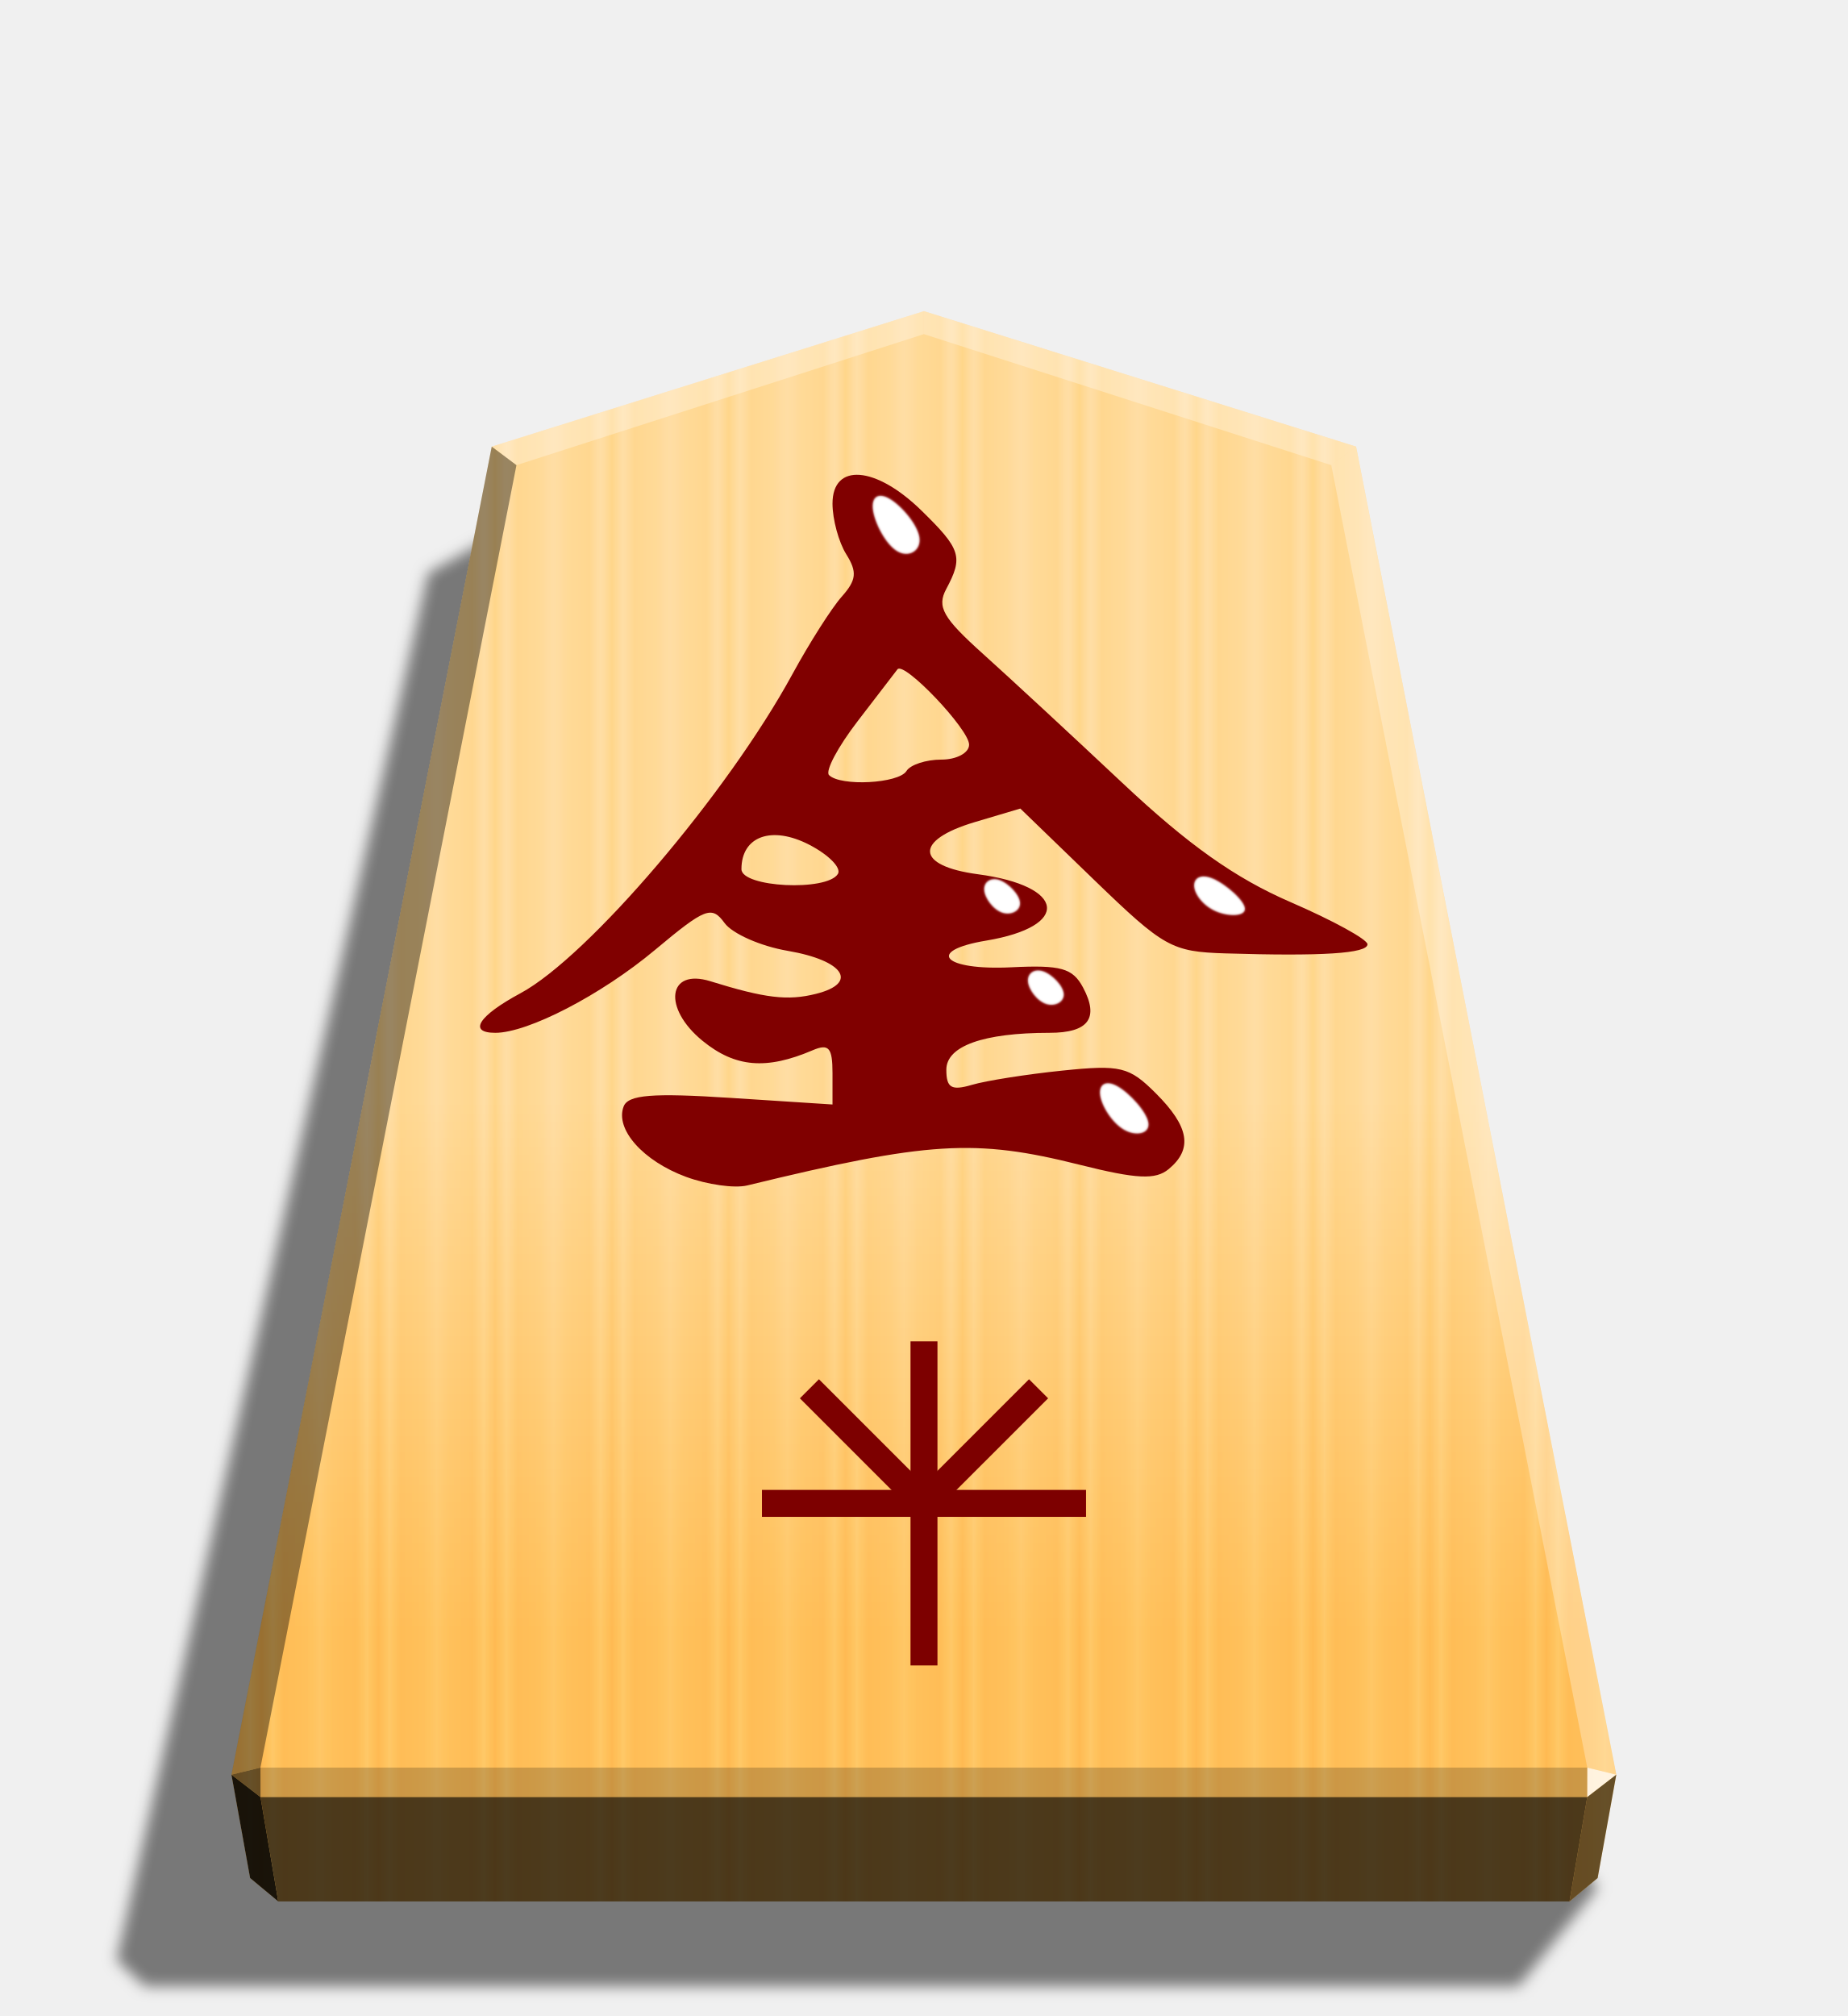
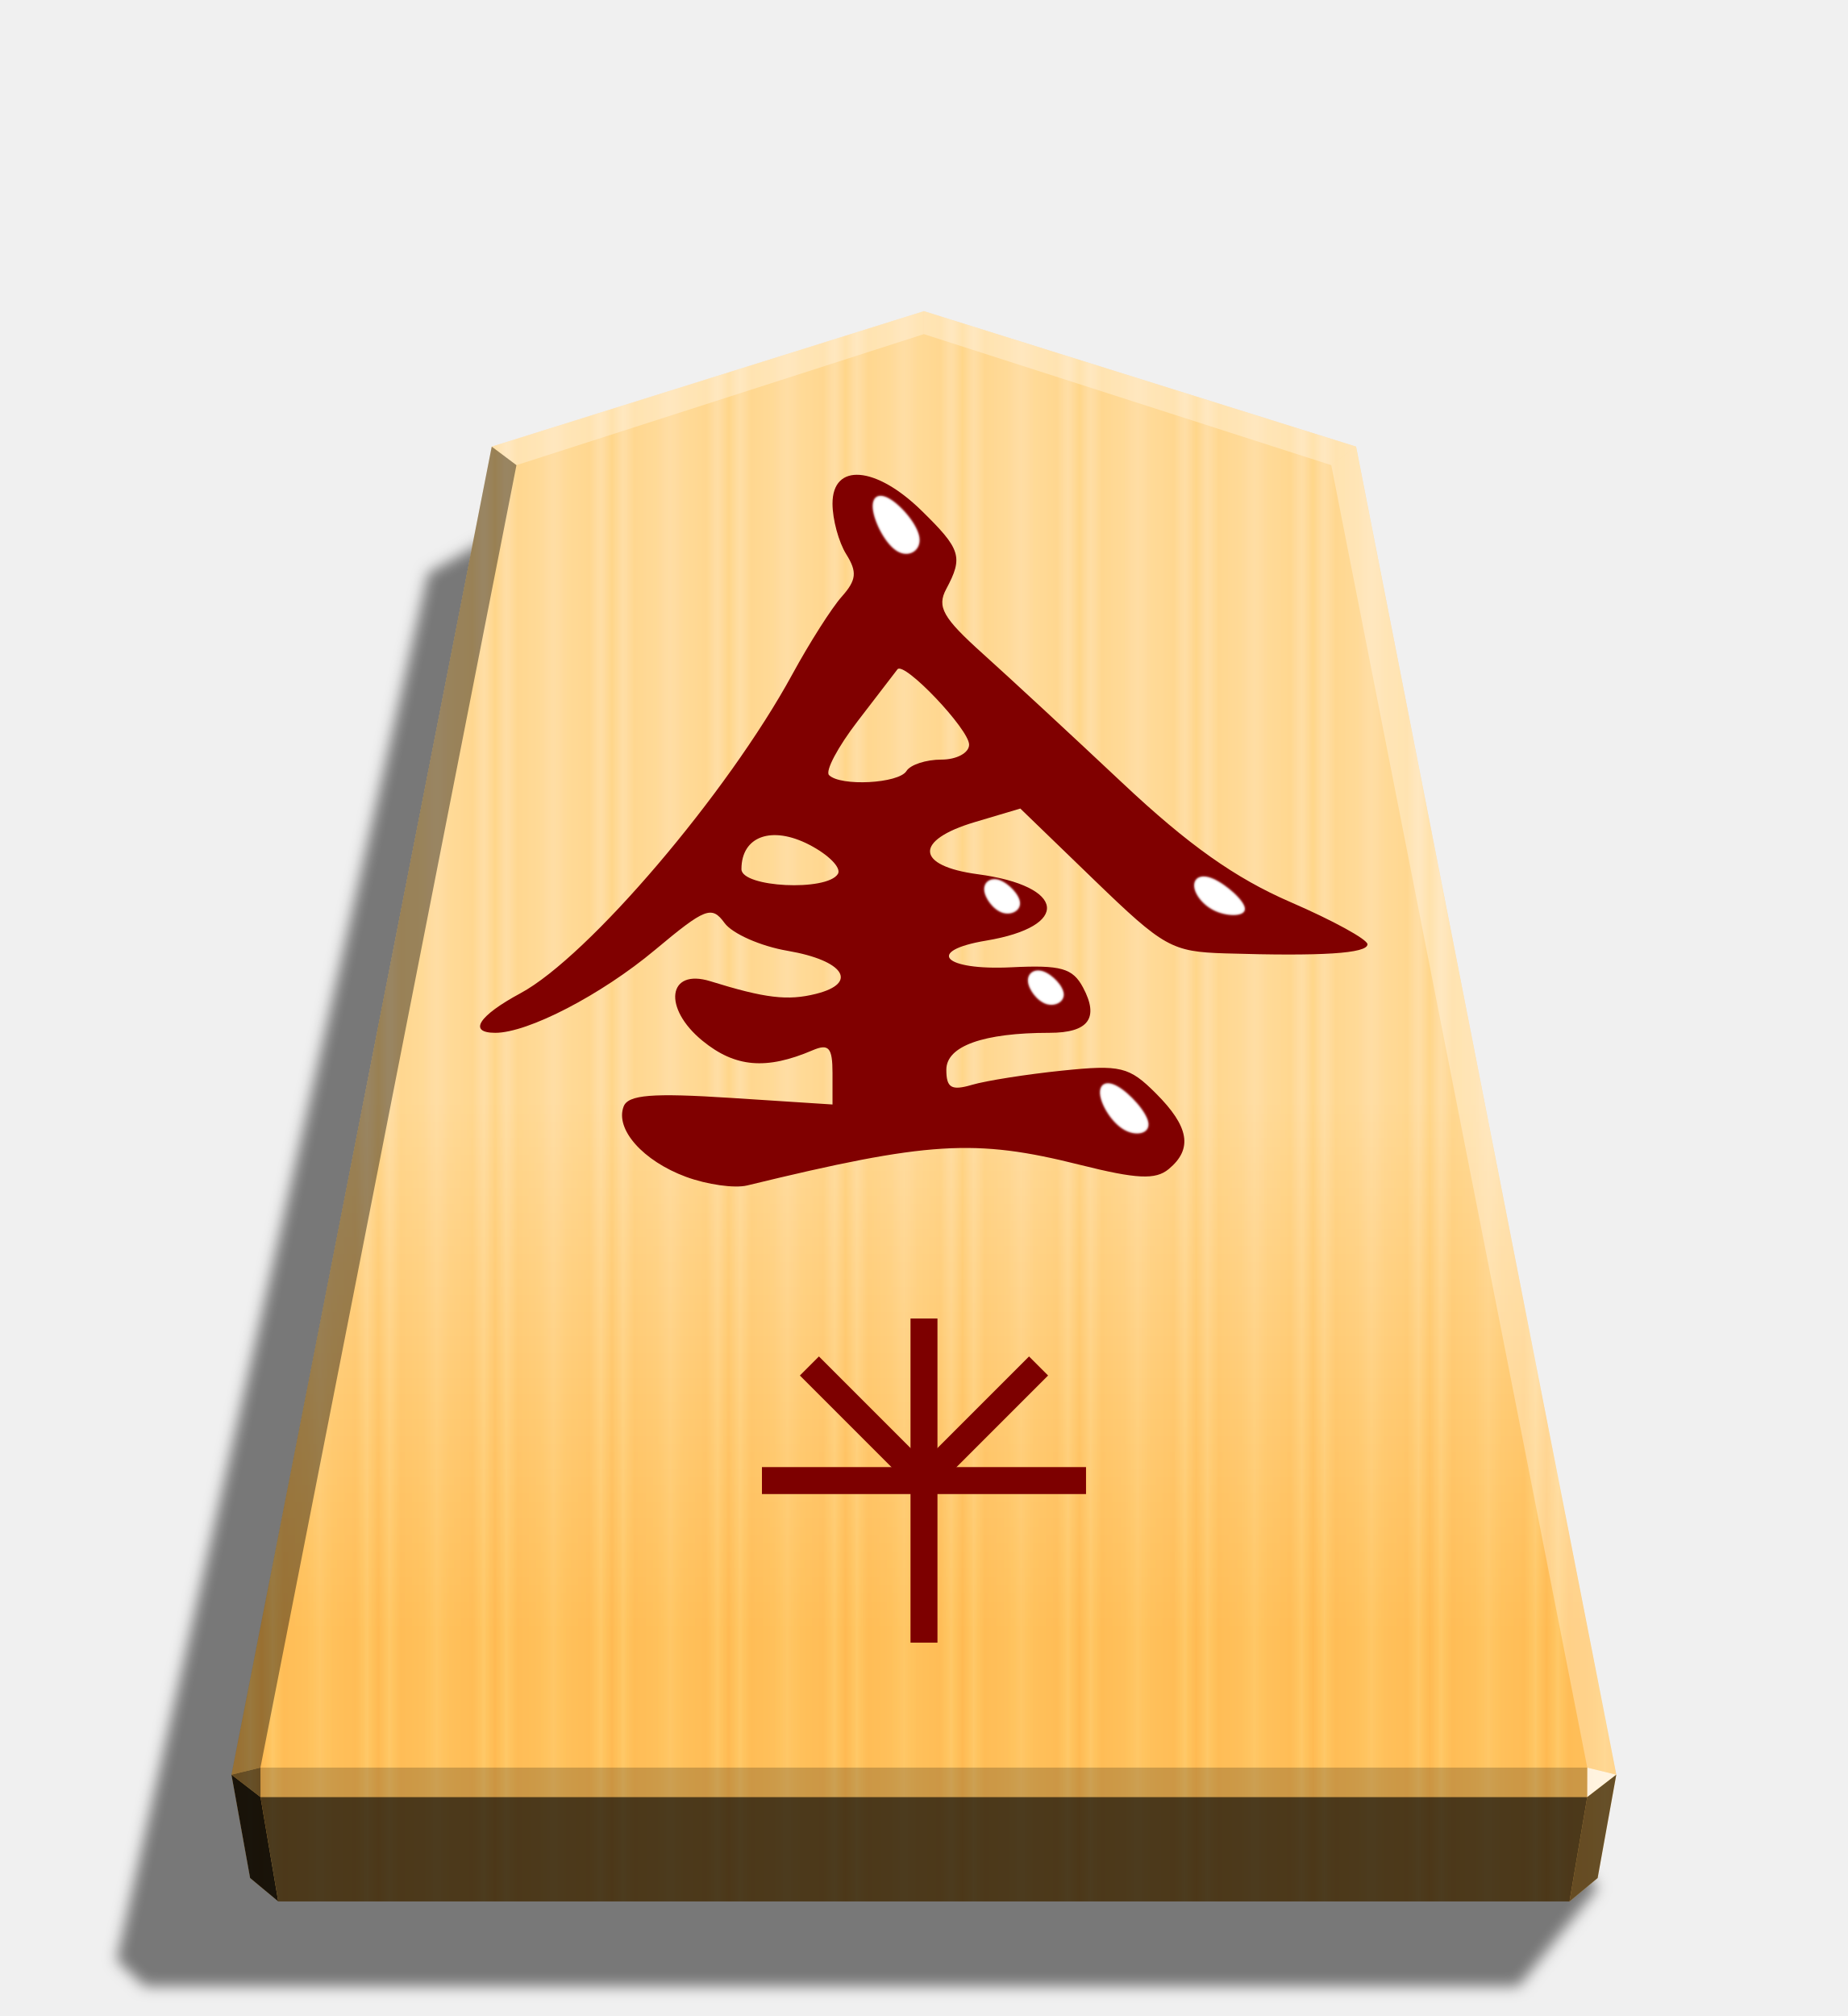
<svg xmlns="http://www.w3.org/2000/svg" xmlns:xlink="http://www.w3.org/1999/xlink" width="498.898" height="544.252" viewBox="0 0 1320 1440">
  <style>.B{color-interpolation-filters:sRGB}</style>
  <defs>
    <linearGradient id="A" x1="-1430.769" y1="-77.47" x2="-1409.955" y2="-77.47" spreadMethod="reflect" gradientUnits="userSpaceOnUse">
      <stop offset="0" stop-color="#ffd285" />
      <stop offset=".232" stop-color="#ffcd79" />
      <stop offset=".616" stop-color="#ffca73" />
      <stop offset=".808" stop-color="#ffd386" />
      <stop offset="1" stop-color="#ffc86e" />
    </linearGradient>
    <linearGradient id="B" x1="-899.905" y1="-344.262" x2="-899.906" y2="125.211" gradientUnits="userSpaceOnUse">
      <stop offset=".6" stop-color="#fff" />
      <stop offset="1" />
    </linearGradient>
    <filter id="C" x="-.011" y="-.011" width="1.022" height="1.022" class="B">
      <feGaussianBlur stdDeviation="2.441" />
    </filter>
    <filter id="D" x="-.061" y="-.049" width="1.121" height="1.098" class="B">
      <feGaussianBlur stdDeviation=".392" />
    </filter>
    <filter id="E" x="-.056" y="-.074" width="1.112" height="1.148" class="B">
      <feGaussianBlur stdDeviation=".392" />
    </filter>
    <filter id="F" x="-.079" y="-.083" width="1.159" height="1.166" class="B">
      <feGaussianBlur stdDeviation=".392" />
    </filter>
    <filter id="G" x="-.059" y="-.057" width="1.117" height="1.114" class="B">
      <feGaussianBlur stdDeviation=".392" />
    </filter>
    <path id="H" d="M-2530.077-54.144c2.955 1.031 6.529 4.742 6.735 7.422s-2.955 4.33-5.91 3.299-5.704-4.742-5.91-7.422 2.131-4.33 5.086-3.299z" />
  </defs>
  <path style="mix-blend-mode:multiply" d="M-2745.657 265.144l28.198 35.189h489.331l10.087-9.413-110.95-494.045-31.462-17.601z" transform="matrix(-2.0051 0 0 2.0051 -4364.078 816.6622)" opacity=".5" filter="url(#C)" />
  <path d="M-1215.57-304.058l-153.963 48.25-92.727 473.093 6.639 36.814 10.024 8.338h460.053l10.024-8.338 6.639-36.814-92.727-473.093z" fill="url(#A)" transform="matrix(2.0051 0 0 2.0051 3097.382 831.9343)" />
  <path d="M-899.905-344.262l-153.963 48.25-92.727 473.093 6.639 36.814 10.024 8.338h460.054l10.024-8.338 6.639-36.814-92.727-473.093z" opacity=".25" fill="url(#B)" transform="matrix(2.0051 0 0 2.0051 2464.431 912.5491)" style="mix-blend-mode:overlay" />
  <g fill="#7d0000">
-     <path d="M650.458 958.083h19.257v231.518h-19.257z" />
-     <path d="M775.845 1064.214v19.257H544.327v-19.257z" />
-     <path d="M735.132 985.18l13.617 13.617-82.061 82.061-13.617-13.617z" />
-     <path d="M669.715 1069.854l-13.617 13.617-84.674-84.674 13.617-13.617z" />
+     <path d="M650.458 941.796h19.257v231.518h-19.257z" />
+     <path d="M775.845 1047.927v19.257H544.327v-19.257z" />
+     <path d="M735.132 968.893l13.617 13.617-82.061 82.061-13.617-13.617z" />
+     <path d="M669.715 1053.567l-13.617 13.617-84.674-84.674 13.617-13.617z" />
  </g>
  <path d="M1133.938 1262.57l-.043 21.064 20.75-16.013-20.707-5.052z" opacity=".8" fill="#fff" />
  <path d="M1154.645 1267.622l-20.75 16.013-12.661 74.524 20.099-16.719 13.312-73.818z" opacity=".6" />
  <g fill="#fff">
    <path d="M351.284 319.007l17.664 13.248L660 238.66v-16.402z" opacity=".3" />
    <path d="M968.716 319.007l-17.664 13.248L660 238.66v-16.402z" opacity=".3" />
    <path d="M968.716 319.007l-17.664 13.248 182.886 930.315 20.707 5.052z" opacity=".3" />
  </g>
  <path d="M351.284 319.007l17.664 13.248-182.886 930.315-20.707 5.052z" opacity=".4" />
  <path d="M165.355 1267.622l20.75 16.013 12.661 74.524-20.099-16.719-13.312-73.818z" opacity=".9" />
  <path d="M186.062 1262.57l.043 21.064-20.75-16.013 20.707-5.052z" opacity=".6" />
  <path d="M186.062 1262.57h947.876l-.043 21.064H186.105l-.043-21.064z" opacity=".2" />
  <path d="M1133.895 1283.634l-12.661 74.524H198.765l-12.66-74.524h947.791z" opacity=".7" />
  <g transform="matrix(2.1653 0 0 2.1653 6192.486 745.9091)">
    <path d="M-2633.509 43.745c-14.202-5.239-23.496-15.706-20.615-23.215 1.49-3.883 9.426-4.518 35.418-2.835l33.497 2.17V9.52c0-8.42-1.223-9.823-6.572-7.535-15.291 6.539-25.55 5.656-36.308-3.126-13.231-10.801-11.512-24.023 2.556-19.659 18.139 5.627 25.541 6.51 34.889 4.164 14.155-3.553 9.222-11.018-9.378-14.194-8.856-1.512-18.21-5.633-20.787-9.157-4.269-5.838-6.319-5.044-23.035 8.922-17.669 14.763-41.815 27.287-52.606 27.287-9.115 0-5.562-5.594 8.292-13.055 22.373-12.049 68.276-65.897 89.711-105.239 5.627-10.327 12.945-21.829 16.262-25.559 4.89-5.499 5.175-8.154 1.504-14.032-2.49-3.987-4.528-11.497-4.528-16.689 0-13.564 14.262-12.459 29.33 2.272 13.056 12.765 13.861 15.309 8.189 25.906-3.147 5.881-1.099 9.499 12.083 21.346 8.73 7.846 29.447 27.025 46.037 42.621 21.749 20.445 37.236 31.416 55.513 39.328 13.942 6.035 25.349 12.287 25.349 13.892 0 3.04-14.962 3.997-46.942 3.004-17.651-.548-20.24-1.998-43.186-24.18l-24.41-23.597-15.021 4.47c-20.103 5.982-19.604 14.446 1.014 17.198 29.059 3.878 30.747 17.214 2.77 21.891-20.258 3.387-14.13 9.906 8.278 8.807 16.385-.804 20.235.279 23.645 6.65 5.41 10.11 1.826 14.965-11.048 14.965-21.841 0-34.046 4.364-34.046 12.173 0 5.991 1.682 6.984 8.45 4.988 4.647-1.37 18.022-3.479 29.721-4.686 19.365-1.998 22.142-1.324 30.982 7.515 10.986 10.986 12.222 18.313 4.213 24.961-4.342 3.603-10.511 3.305-29.344-1.418-34.618-8.682-49.897-7.732-109.74 6.82-4.131 1.004-13.192-.269-20.135-2.831zm50.079-99.938c1.222-1.977-3.024-6.308-9.436-9.624-12.402-6.413-22.385-2.825-22.385 8.046 0 6.022 28.211 7.421 31.822 1.578zm22.631-33.958c1.276-2.065 6.446-3.755 11.488-3.755 5.064 0 9.167-2.207 9.167-4.93 0-5.088-21.522-27.696-23.646-24.839-.656.882-6.543 8.55-13.082 17.039s-10.809 16.516-9.487 17.838c3.807 3.807 23 2.791 25.561-1.352z" fill="maroon" />
    <g fill="#fff">
      <path d="M-2566.309-179.918c3.834 2.262 9.166 8.435 9.783 12.757s-3.482 6.792-7.316 4.53-7.404-9.256-8.021-13.578 1.72-5.971 5.555-3.709z" filter="url(#D)" />
      <path d="M-2459.57-54.589c4.186 1.824 10.222 7.12 10.428 9.8s-5.417 2.744-9.604.921-6.935-5.535-7.142-8.215 2.131-4.33 6.317-2.506z" filter="url(#E)" />
      <use xlink:href="#H" filter="url(#F)" />
      <use xlink:href="#H" x="14.433" y="30.101" filter="url(#F)" />
      <path d="M-2491.118 13.888c3.977 2.262 9.594 8.435 10.128 12.019s-4.013 4.576-7.99 2.314-7.383-7.779-7.917-11.362 1.802-5.233 5.779-2.971z" filter="url(#G)" />
    </g>
  </g>
</svg>
